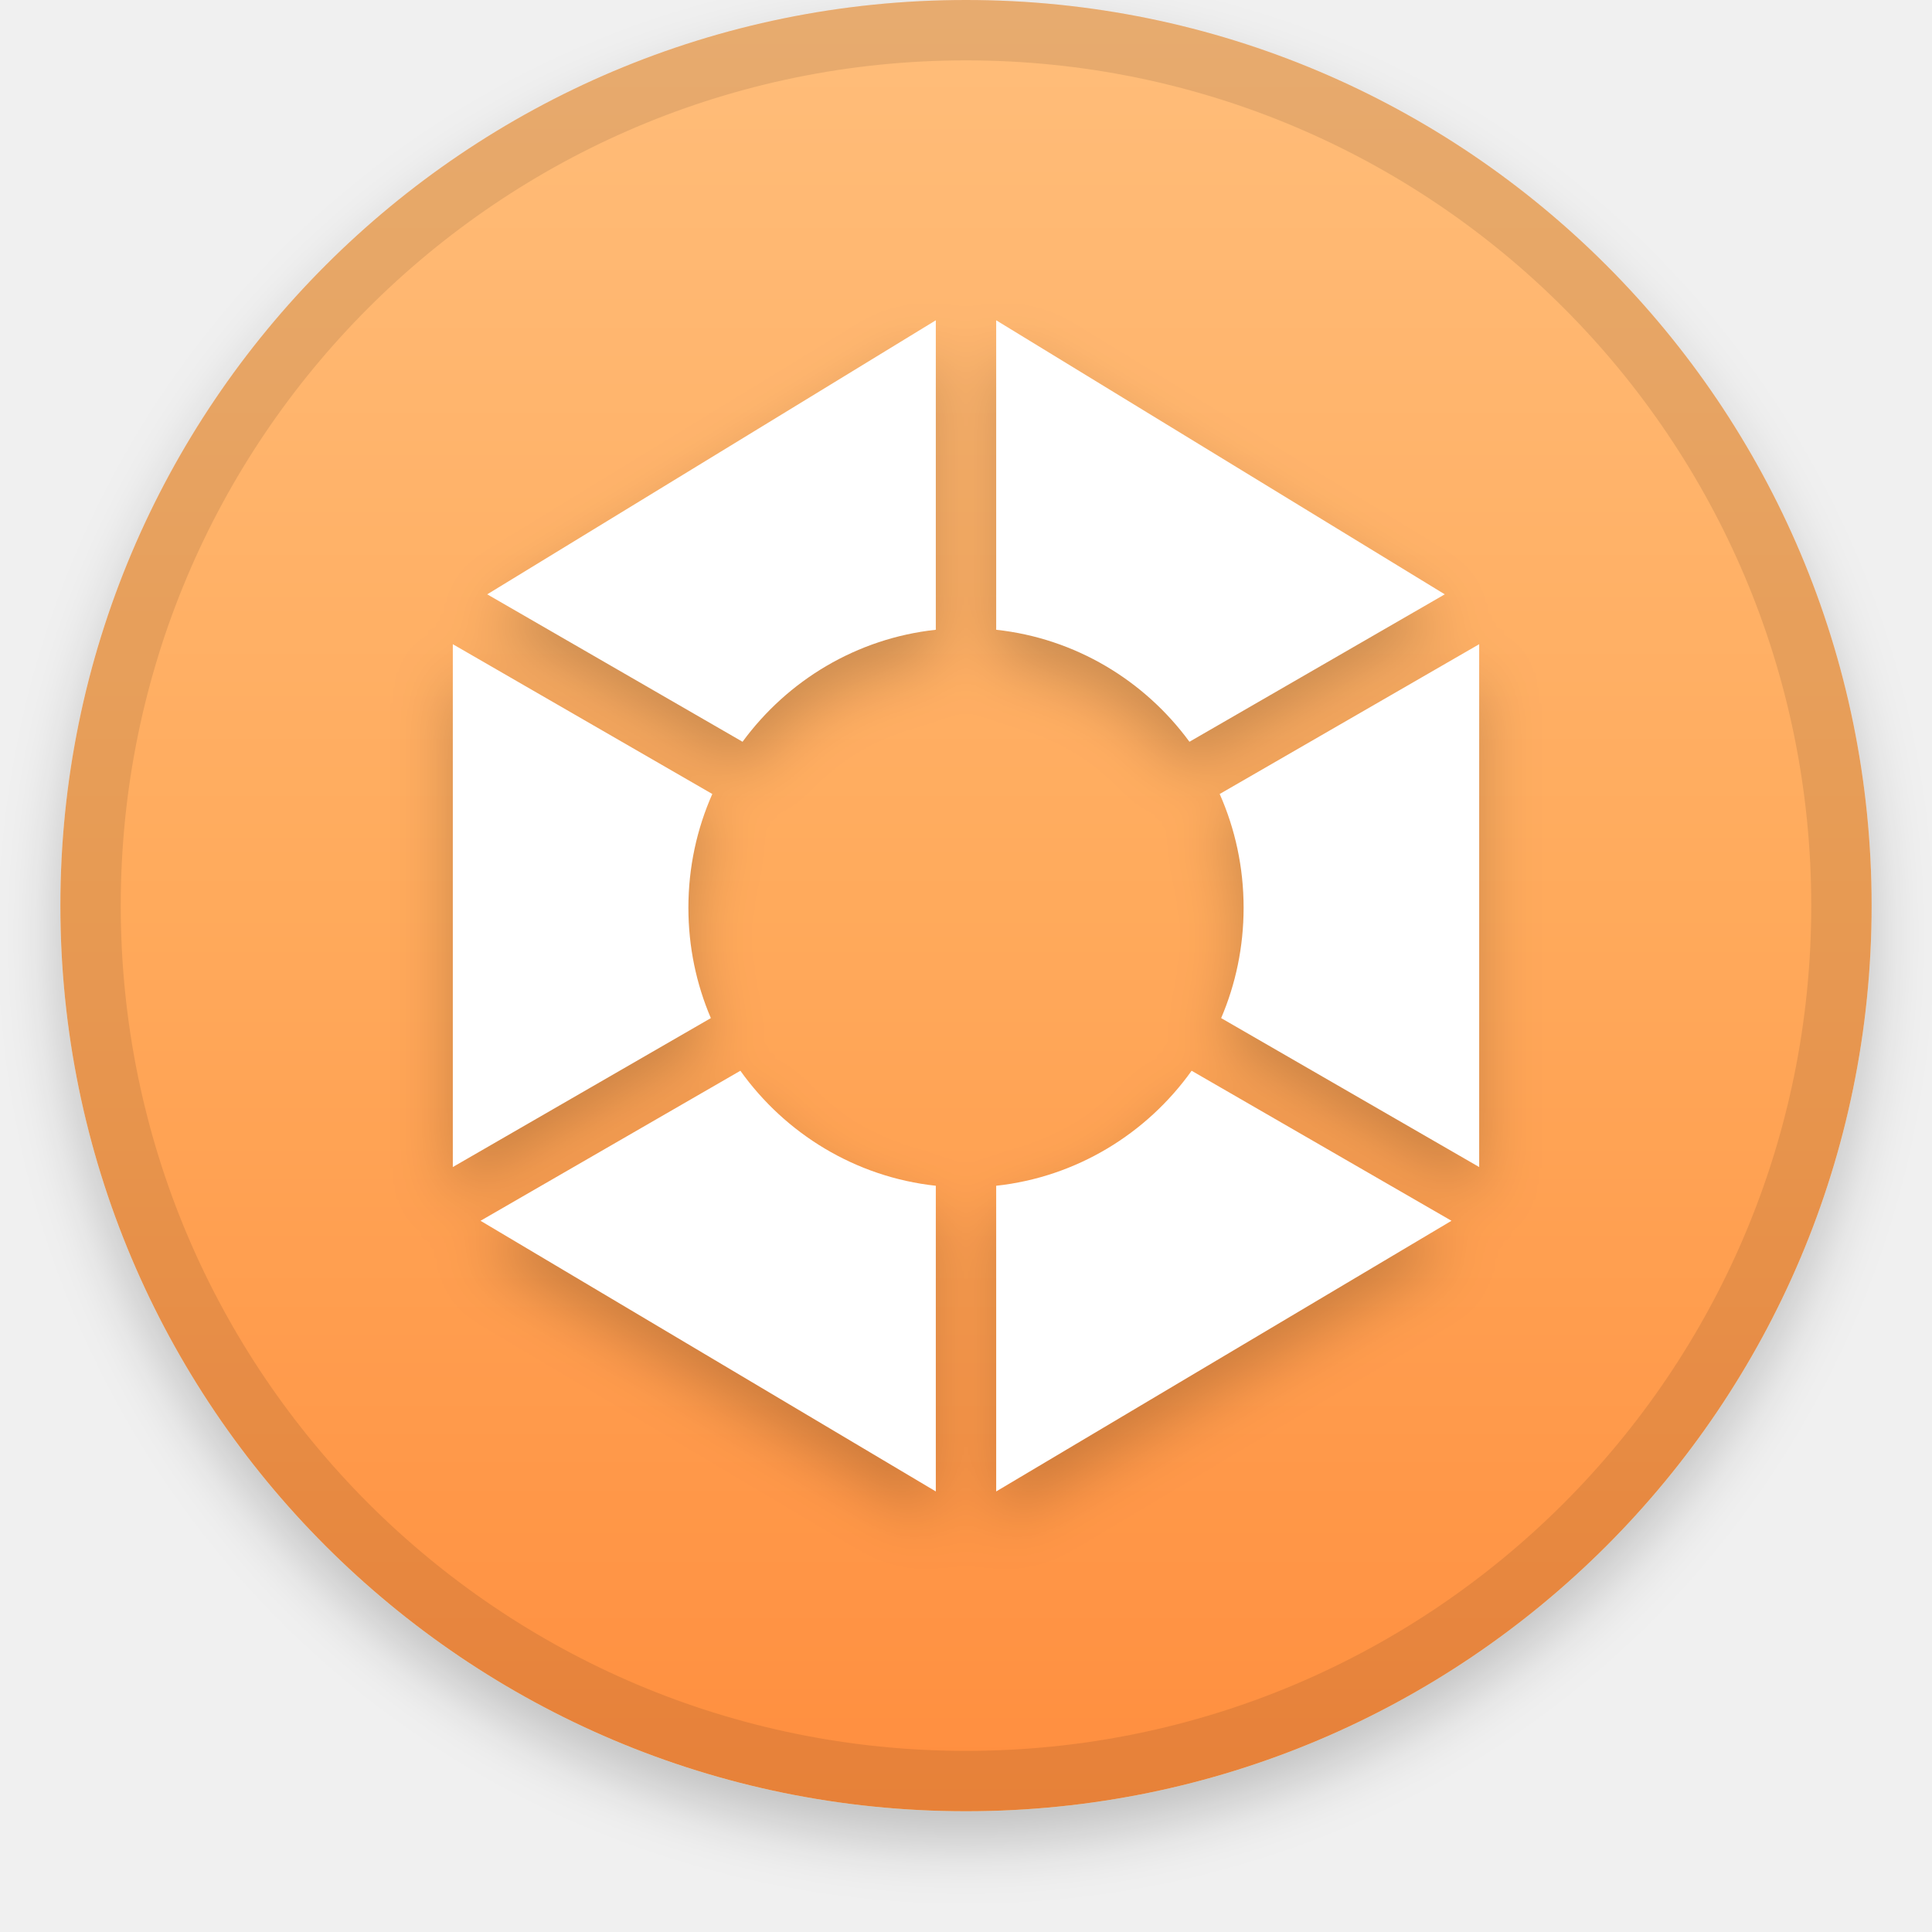
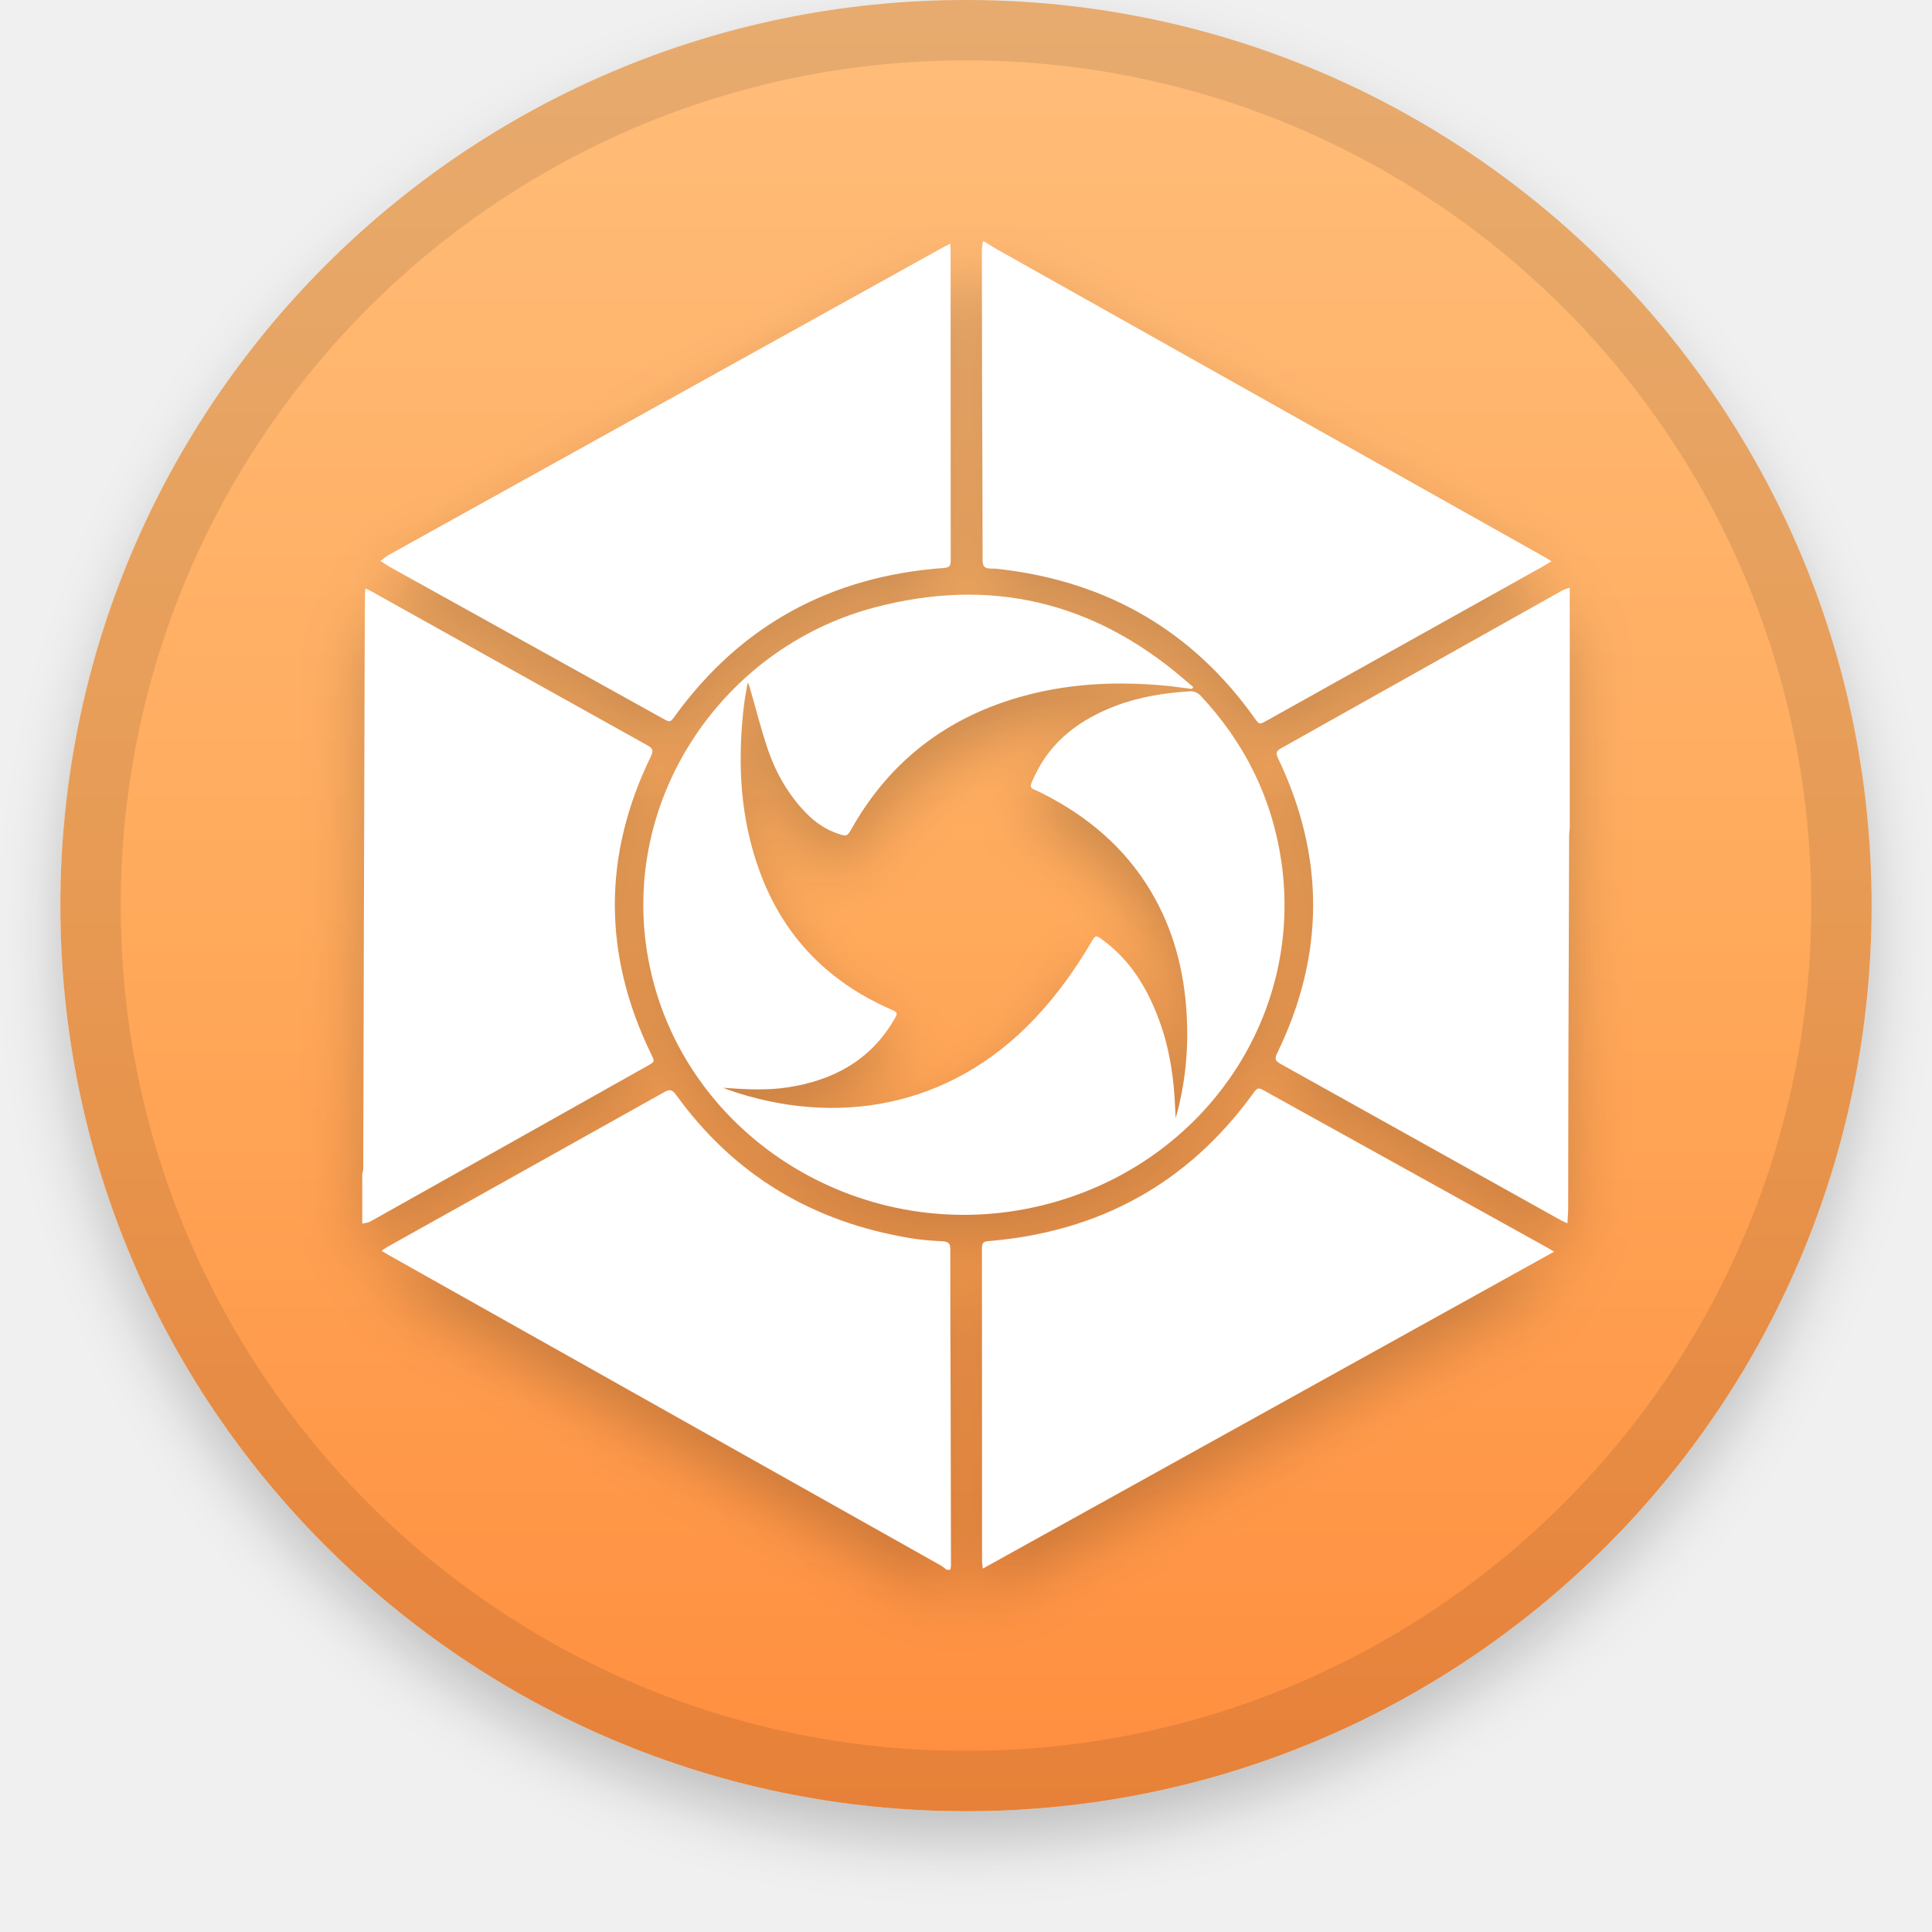
<svg xmlns="http://www.w3.org/2000/svg" xmlns:xlink="http://www.w3.org/1999/xlink" width="32" height="32" viewBox="0 0 32 32">
  <defs>
    <linearGradient id="exp-c" x1="50%" x2="50%" y1="0%" y2="100%">
      <stop offset="0%" stop-color="#FFF" stop-opacity=".5" />
      <stop offset="100%" stop-opacity=".5" />
    </linearGradient>
    <circle id="exp-b" cx="16" cy="15" r="15" />
    <filter id="exp-a" width="111.7%" height="111.7%" x="-5.8%" y="-4.2%" filterUnits="objectBoundingBox">
      <feOffset dy=".5" in="SourceAlpha" result="shadowOffsetOuter1" />
      <feGaussianBlur in="shadowOffsetOuter1" result="shadowBlurOuter1" stdDeviation=".5" />
      <feComposite in="shadowBlurOuter1" in2="SourceAlpha" operator="out" result="shadowBlurOuter1" />
      <feColorMatrix in="shadowBlurOuter1" values="0 0 0 0 0   0 0 0 0 0   0 0 0 0 0  0 0 0 0.199 0" />
    </filter>
-     <path id="exp-e" d="M7.5,10.67 L11.798,13.151 C11.543,13.727 11.402,14.364 11.402,15.035 C11.402,15.684 11.534,16.302 11.774,16.863 L7.5,19.33 L7.5,10.67 Z M8.07,9.844 L15.5,5.305 L15.5,10.431 C14.189,10.573 13.043,11.271 12.299,12.286 L8.07,9.844 Z M24.5,19.33 L20.226,16.863 C20.466,16.302 20.598,15.684 20.598,15.035 C20.598,14.364 20.457,13.727 20.202,13.151 L24.5,10.67 L24.5,19.33 Z M24.041,20.22 L16.5,24.703 L16.5,19.64 C17.832,19.495 18.994,18.776 19.737,17.735 L24.041,20.22 Z M7.959,20.22 L12.263,17.735 C13.006,18.776 14.168,19.495 15.5,19.64 L15.5,24.703 L7.959,20.22 Z M23.93,9.844 L19.701,12.286 C18.957,11.271 17.811,10.573 16.5,10.431 L16.5,5.305 L23.93,9.844 Z" />
-     <filter id="exp-d" width="120.6%" height="118%" x="-10.3%" y="-6.4%" filterUnits="objectBoundingBox">
+     <path id="exp-e" d="M26,13.717 C25.996,13.756 25.99,13.794 25.99,13.833 C25.985,15.053 25.981,16.274 25.978,17.495 C25.976,18.331 25.976,19.166 25.974,20.002 C25.974,20.083 25.967,20.163 25.962,20.262 C25.918,20.242 25.886,20.229 25.856,20.213 C24.305,19.348 22.754,18.481 21.202,17.617 C21.119,17.571 21.112,17.53 21.152,17.448 C21.945,15.82 21.948,14.189 21.167,12.556 C21.13,12.478 21.137,12.439 21.217,12.395 C22.769,11.525 24.321,10.653 25.873,9.782 C25.912,9.76 25.957,9.749 26,9.733 L26,13.717 Z M16.3,4 C16.378,4.047 16.455,4.097 16.535,4.142 C19.551,5.837 22.568,7.532 25.584,9.227 C25.618,9.246 25.65,9.267 25.697,9.295 C25.655,9.322 25.626,9.342 25.596,9.359 C24.056,10.219 22.517,11.079 20.978,11.938 C20.857,12.005 20.858,12.004 20.777,11.89 C19.754,10.455 18.35,9.635 16.566,9.427 C16.514,9.42 16.46,9.416 16.407,9.417 C16.312,9.417 16.275,9.381 16.275,9.282 C16.275,8.269 16.269,7.255 16.266,6.242 C16.264,5.542 16.263,4.843 16.263,4.143 C16.263,4.095 16.274,4.048 16.28,4 L16.3,4 Z M15.68,26 C15.646,25.975 15.615,25.947 15.579,25.927 C12.541,24.218 9.502,22.51 6.463,20.802 C6.42,20.778 6.379,20.753 6.32,20.718 C6.36,20.691 6.386,20.67 6.416,20.653 C7.946,19.798 9.477,18.944 11.006,18.087 C11.098,18.035 11.141,18.055 11.198,18.134 C12.154,19.46 13.46,20.245 15.099,20.511 C15.266,20.538 15.437,20.551 15.606,20.559 C15.702,20.563 15.74,20.589 15.74,20.689 C15.739,21.586 15.743,22.483 15.746,23.38 C15.748,24.228 15.75,25.076 15.751,25.925 C15.751,25.95 15.744,25.975 15.74,26 L15.68,26 Z M6,19.451 C6.005,19.42 6.015,19.389 6.016,19.358 C6.018,18.937 6.019,18.516 6.02,18.095 C6.023,17.153 6.024,16.211 6.027,15.268 C6.031,13.782 6.035,12.296 6.04,10.809 C6.041,10.489 6.043,10.168 6.045,9.848 C6.045,9.82 6.049,9.792 6.052,9.747 C6.096,9.768 6.128,9.781 6.158,9.798 C7.68,10.648 9.201,11.498 10.725,12.346 C10.814,12.395 10.826,12.433 10.782,12.525 C9.982,14.167 9.986,15.81 10.782,17.453 C10.847,17.585 10.849,17.584 10.719,17.657 C9.191,18.516 7.663,19.375 6.134,20.232 C6.095,20.254 6.045,20.256 6,20.267 L6,19.451 Z M19.473,18.519 C19.636,17.947 19.689,17.369 19.654,16.784 C19.611,16.066 19.433,15.385 19.059,14.758 C18.628,14.036 18.007,13.513 17.249,13.133 C17.048,13.032 17.027,13.082 17.146,12.833 C17.415,12.27 17.885,11.92 18.466,11.696 C18.87,11.541 19.293,11.474 19.724,11.45 C19.777,11.447 19.848,11.482 19.885,11.522 C20.616,12.302 21.068,13.215 21.222,14.261 C21.605,16.868 19.906,19.315 17.268,19.963 C14.341,20.683 11.372,18.881 10.764,16.019 C10.196,13.34 11.912,10.749 14.472,10.065 C16.395,9.552 18.101,9.961 19.594,11.235 C19.651,11.283 19.707,11.331 19.763,11.379 C19.756,11.39 19.749,11.4 19.742,11.411 C19.595,11.393 19.449,11.371 19.302,11.357 C18.389,11.271 17.491,11.331 16.62,11.63 C15.51,12.012 14.679,12.715 14.112,13.715 C14.031,13.857 14.026,13.858 13.871,13.805 C13.669,13.736 13.5,13.618 13.353,13.468 C13.062,13.169 12.858,12.816 12.724,12.429 C12.607,12.09 12.521,11.74 12.421,11.394 C12.413,11.367 12.407,11.339 12.383,11.31 C12.369,11.389 12.354,11.468 12.341,11.548 C12.329,11.628 12.319,11.708 12.31,11.789 C12.216,12.682 12.267,13.562 12.576,14.415 C12.96,15.479 13.683,16.244 14.739,16.711 C14.877,16.772 14.877,16.773 14.803,16.899 C14.412,17.563 13.799,17.897 13.042,18.011 C12.69,18.064 12.338,18.043 11.979,18.017 C12.012,18.03 12.044,18.045 12.077,18.056 C13.806,18.652 15.708,18.385 17.138,16.871 C17.503,16.485 17.809,16.058 18.076,15.604 C18.144,15.486 18.149,15.485 18.259,15.565 C18.728,15.907 19.007,16.376 19.2,16.9 C19.378,17.383 19.448,17.885 19.466,18.396 C19.467,18.437 19.47,18.478 19.473,18.519 Z M25.741,20.732 C22.58,22.485 19.437,24.228 16.278,25.981 C16.273,25.926 16.266,25.892 16.266,25.859 C16.265,24.129 16.266,22.399 16.264,20.67 C16.264,20.592 16.287,20.564 16.37,20.557 C18.211,20.405 19.669,19.599 20.739,18.134 C20.833,18.005 20.832,18.005 20.969,18.081 C22.517,18.939 24.065,19.798 25.613,20.656 C25.649,20.676 25.685,20.699 25.741,20.732 Z M15.739,4.036 C15.742,4.092 15.745,4.126 15.745,4.16 C15.746,5.867 15.745,7.574 15.747,9.28 C15.747,9.36 15.735,9.4 15.636,9.407 C13.759,9.543 12.274,10.356 11.186,11.85 C11.1,11.968 11.102,11.969 10.975,11.899 C9.468,11.062 7.961,10.226 6.455,9.389 C6.402,9.359 6.353,9.323 6.302,9.289 C6.354,9.253 6.403,9.212 6.458,9.181 C9.494,7.495 12.532,5.81 15.569,4.125 C15.619,4.097 15.671,4.072 15.739,4.036 Z" />
+     <filter id="exp-d" width="117.5%" height="115.9%" x="-8.8%" y="-5.7%" filterUnits="objectBoundingBox">
      <feOffset dy=".5" in="SourceAlpha" result="shadowOffsetOuter1" />
      <feGaussianBlur in="shadowOffsetOuter1" result="shadowBlurOuter1" stdDeviation=".5" />
      <feColorMatrix in="shadowBlurOuter1" values="0 0 0 0 0   0 0 0 0 0   0 0 0 0 0  0 0 0 0.204 0" />
    </filter>
  </defs>
  <g fill="none" fill-rule="evenodd">
    <use fill="#000" filter="url(#exp-a)" xlink:href="#exp-b" />
    <use fill="#FFAA5C" xlink:href="#exp-b" />
    <use fill="url(#exp-c)" style="mix-blend-mode:soft-light" xlink:href="#exp-b" />
    <circle cx="16" cy="15" r="14.5" stroke="#000" stroke-opacity=".097" />
    <g>
      <use fill="#000" filter="url(#exp-d)" xlink:href="#exp-e" />
      <use fill="#FFF" xlink:href="#exp-e" />
    </g>
  </g>
</svg>
